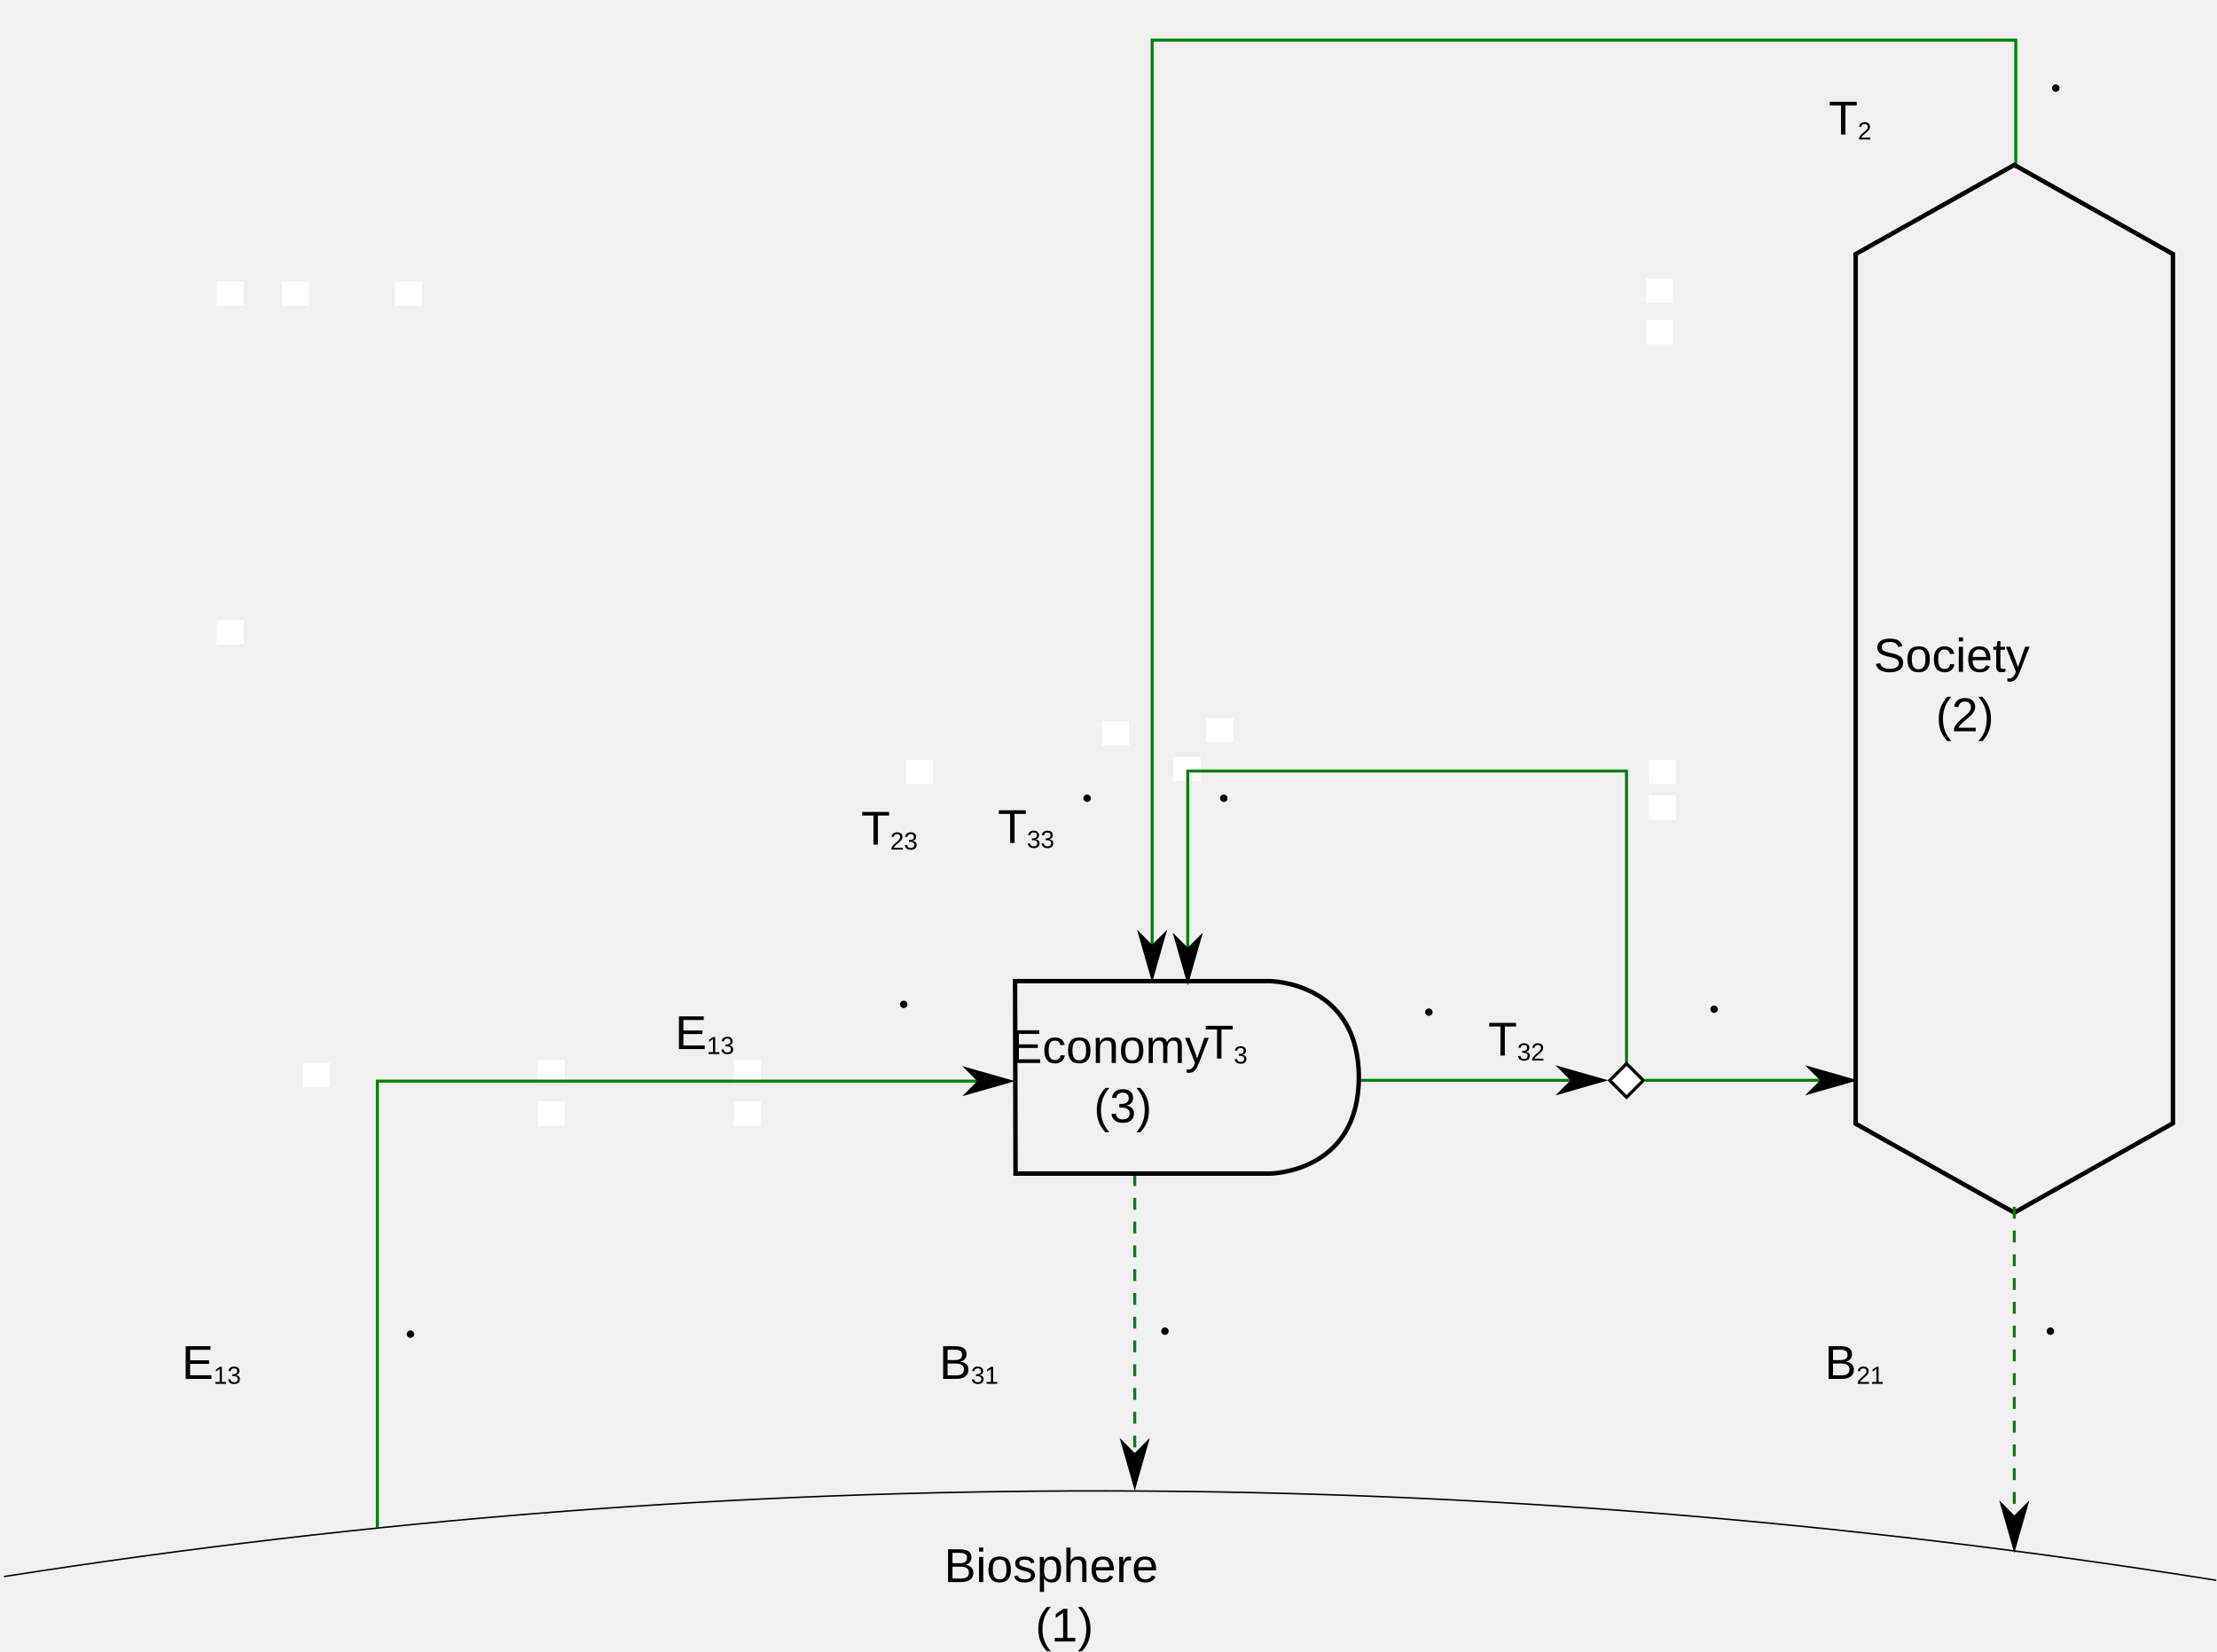
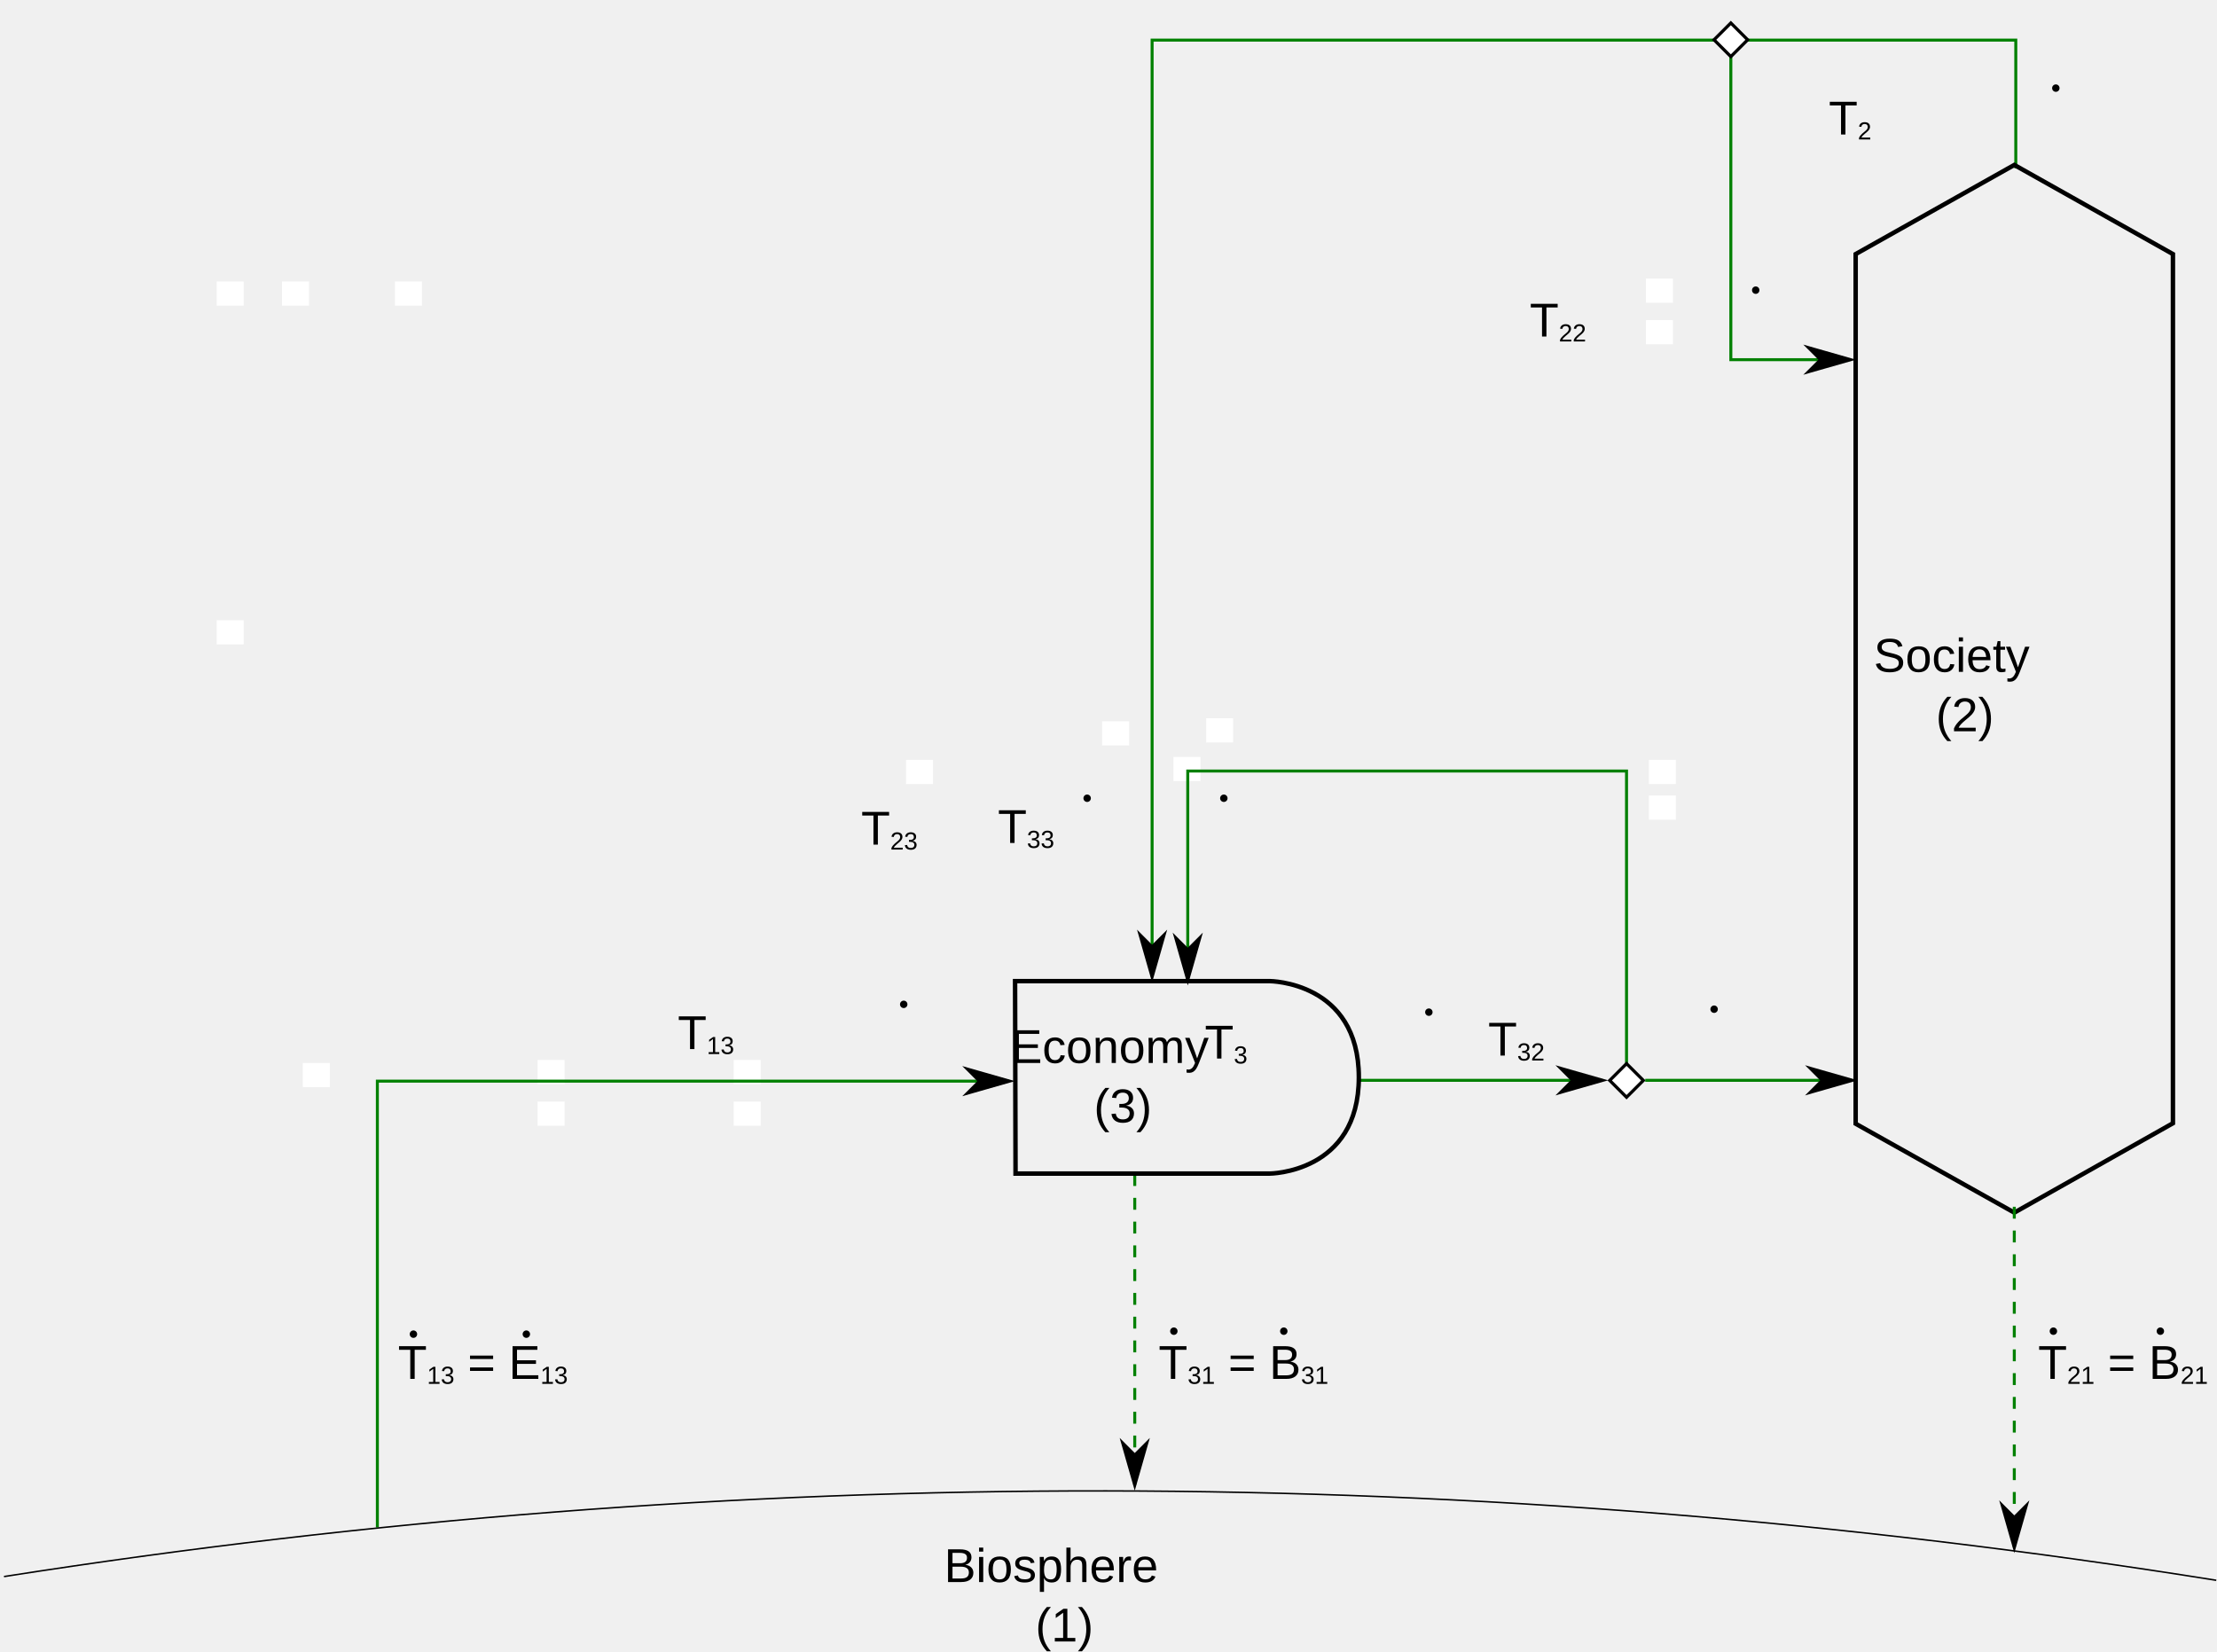
<svg xmlns="http://www.w3.org/2000/svg" version="1.1" width="1492.215" height="1111.64" id="svg2" xml:space="preserve">
  <defs id="defs6">
    <marker orient="auto" refY="0" refX="0" id="Arrow1Lstart" style="overflow:visible">
      <path id="path4143" d="M 0,0 5,-5 -12.5,0 5,5 0,0 z" style="fill-rule:evenodd;stroke:#000000;stroke-width:1pt;marker-start:none" transform="matrix(0.8,0,0,0.8,10,0)" />
    </marker>
    <marker orient="auto" refY="0" refX="0" id="Arrow1Lend" style="overflow:visible">
      <path id="path4132" d="M 0,0 5,-5 -12.5,0 5,5 0,0 z" style="fill-rule:evenodd;stroke:#000000;stroke-width:1pt;marker-start:none" transform="matrix(-0.8,0,0,-0.8,-10,0)" />
    </marker>
    <marker style="overflow:visible" id="InfiniteLineStart" refX="0" refY="0" orient="auto">
      <g id="g4065" transform="translate(-13,0)">
        <circle d="M 3.8,0 C 3.8,0.442 3.442,0.8 3,0.8 2.558,0.8 2.2,0.442 2.2,0 c 0,-0.442 0.358,-0.8 0.8,-0.8 0.442,0 0.8,0.358 0.8,0.8 z" id="circle4067" r="0.8" cy="0" cx="3" />
        <circle d="M 7.3,0 C 7.3,0.442 6.942,0.8 6.5,0.8 6.058,0.8 5.7,0.442 5.7,0 c 0,-0.442 0.358,-0.8 0.8,-0.8 0.442,0 0.8,0.358 0.8,0.8 z" id="circle4069" r="0.8" cy="0" cx="6.5" />
        <circle d="M 10.8,0 C 10.8,0.442 10.442,0.8 10,0.8 9.558,0.8 9.2,0.442 9.2,0 c 0,-0.442 0.358,-0.8 0.8,-0.8 0.442,0 0.8,0.358 0.8,0.8 z" id="circle4071" r="0.8" cy="0" cx="10" />
      </g>
    </marker>
    <marker orient="auto" refY="0" refX="0" id="InfiniteLineStart-3" style="overflow:visible">
      <g transform="translate(-13,0)" id="g4065-9">
        <circle cx="3" cy="0" r="0.8" id="circle4067-9" d="M 3.8,0 C 3.8,0.442 3.442,0.8 3,0.8 2.558,0.8 2.2,0.442 2.2,0 c 0,-0.442 0.358,-0.8 0.8,-0.8 0.442,0 0.8,0.358 0.8,0.8 z" />
        <circle cx="6.5" cy="0" r="0.8" id="circle4069-7" d="M 7.3,0 C 7.3,0.442 6.942,0.8 6.5,0.8 6.058,0.8 5.7,0.442 5.7,0 c 0,-0.442 0.358,-0.8 0.8,-0.8 0.442,0 0.8,0.358 0.8,0.8 z" />
        <circle cx="10" cy="0" r="0.8" id="circle4071-0" d="M 10.8,0 C 10.8,0.442 10.442,0.8 10,0.8 9.558,0.8 9.2,0.442 9.2,0 c 0,-0.442 0.358,-0.8 0.8,-0.8 0.442,0 0.8,0.358 0.8,0.8 z" />
      </g>
    </marker>
    <marker style="overflow:visible" id="Arrow1Lend-0" refX="0" refY="0" orient="auto">
      <path transform="matrix(-0.8,0,0,-0.8,-10,0)" style="fill-rule:evenodd;stroke:#000000;stroke-width:1pt;marker-start:none" d="M 0,0 5,-5 -12.5,0 5,5 0,0 z" id="path4132-2" />
    </marker>
    <marker style="overflow:visible" id="Arrow1Lstart-7" refX="0" refY="0" orient="auto">
      <path transform="matrix(0.8,0,0,0.8,10,0)" style="fill-rule:evenodd;stroke:#000000;stroke-width:1pt;marker-start:none" d="M 0,0 5,-5 -12.5,0 5,5 0,0 z" id="path4143-9" />
    </marker>
    <marker style="overflow:visible" id="EmptyDiamondL" refX="0" refY="0" orient="auto">
      <path transform="scale(0.8,0.8)" style="fill:#ffffff;fill-rule:evenodd;stroke:#000000;stroke-width:1pt;marker-start:none" d="M 0,-7.071 -7.071,0 0,7.071 7.071,0 0,-7.071 z" id="path4169" />
    </marker>
    <marker orient="auto" refY="0" refX="0" id="InfiniteLineStart-0" style="overflow:visible">
      <g transform="translate(-13,0)" id="g4065-5">
        <circle cx="3" cy="0" r="0.8" id="circle4067-6" d="M 3.8,0 C 3.8,0.442 3.442,0.8 3,0.8 2.558,0.8 2.2,0.442 2.2,0 c 0,-0.442 0.358,-0.8 0.8,-0.8 0.442,0 0.8,0.358 0.8,0.8 z" />
        <circle cx="6.5" cy="0" r="0.8" id="circle4069-78" d="M 7.3,0 C 7.3,0.442 6.942,0.8 6.5,0.8 6.058,0.8 5.7,0.442 5.7,0 c 0,-0.442 0.358,-0.8 0.8,-0.8 0.442,0 0.8,0.358 0.8,0.8 z" />
        <circle cx="10" cy="0" r="0.8" id="circle4071-06" d="M 10.8,0 C 10.8,0.442 10.442,0.8 10,0.8 9.558,0.8 9.2,0.442 9.2,0 c 0,-0.442 0.358,-0.8 0.8,-0.8 0.442,0 0.8,0.358 0.8,0.8 z" />
      </g>
    </marker>
    <marker style="overflow:visible" id="Arrow1Lend-7" refX="0" refY="0" orient="auto">
      <path transform="matrix(-0.8,0,0,-0.8,-10,0)" style="fill-rule:evenodd;stroke:#000000;stroke-width:1pt;marker-start:none" d="M 0,0 5,-5 -12.5,0 5,5 0,0 z" id="path4132-0" />
    </marker>
    <marker style="overflow:visible" id="Arrow1Lstart-0" refX="0" refY="0" orient="auto">
      <path transform="matrix(0.8,0,0,0.8,10,0)" style="fill-rule:evenodd;stroke:#000000;stroke-width:1pt;marker-start:none" d="M 0,0 5,-5 -12.5,0 5,5 0,0 z" id="path4143-5" />
    </marker>
  </defs>
  <g transform="matrix(1.25,0,0,-1.25,862.4153,701.1359)" id="g10">
    <g id="g12">
      <path id="path4319" d="m 395.495,470.299 0,69.01 -465.062,0 0,-504.344" style="fill:none;stroke:#008000;stroke-width:1.6;stroke-linecap:butt;stroke-linejoin:miter;stroke-opacity:1;marker-start:none;marker-end:url(#Arrow1Lend)" />
      <rect style="fill:#ffffff;fill-opacity:1;stroke:none" id="rect4743" width="14.543" height="13.012" x="-58.07" y="-153.314" transform="scale(1,-1)" />
      <path style="fill:none;stroke:#008000;stroke-width:1.6;stroke-linecap:butt;stroke-linejoin:miter;stroke-opacity:1;marker-start:url(#EmptyDiamondL);marker-end:url(#Arrow1Lend)" d="m 185.895,-20.901 0,166.61 -236.262,0 0,-112.344" id="path3112" />
      <rect style="fill:#ffffff;fill-opacity:1;stroke:none" id="rect5371" width="14.543" height="13.012" x="-400.47" y="9.886" transform="scale(1,-1)" />
      <rect style="fill:#ffffff;fill-opacity:1;stroke:none" id="rect5375" width="14.543" height="13.012" x="-294.87" y="9.886" transform="scale(1,-1)" />
      <rect transform="scale(1,-1)" y="32.286" x="-400.47" height="13.012" width="14.543" id="rect5377" style="fill:#ffffff;fill-opacity:1;stroke:none" />
      <rect transform="scale(1,-1)" y="32.286" x="-294.87" height="13.012" width="14.543" id="rect5381" style="fill:#ffffff;fill-opacity:1;stroke:none" />
      <rect transform="scale(1,-1)" y="11.486" x="-526.87" height="13.012" width="14.543" id="rect5369" style="fill:#ffffff;fill-opacity:1;stroke:none" />
      <rect style="fill:#ffffff;fill-opacity:1;stroke:none" id="rect5363" width="14.543" height="13.012" x="-538.07" y="-409.314" transform="scale(1,-1)" />
      <rect transform="scale(1,-1)" y="-409.314" x="-573.27" height="13.012" width="14.543" id="rect5365" style="fill:#ffffff;fill-opacity:1;stroke:none" />
      <rect style="fill:#ffffff;fill-opacity:1;stroke:none" id="rect5367" width="14.543" height="13.012" x="-573.27" y="-226.914" transform="scale(1,-1)" />
      <path d="m 195.957,-20.841 111.394,0" id="path6395" style="fill:none;stroke:#008000;stroke-width:1.6;stroke-linecap:butt;stroke-linejoin:miter;stroke-miterlimit:4;stroke-opacity:1;stroke-dasharray:none;marker-end:url(#Arrow1Lend-7)" />
      <rect style="fill:#ffffff;fill-opacity:1;stroke:none" id="rect4279" width="14.543" height="13.012" x="197.93" y="-132.514" transform="scale(1,-1)" />
      <rect transform="scale(1,-1)" y="-151.714" x="197.93" height="13.012" width="14.543" id="rect4277" style="fill:#ffffff;fill-opacity:1;stroke:none" />
      <rect style="fill:#ffffff;fill-opacity:1;stroke:none" id="rect4275" width="18.179" height="16.265" x="544.414" y="226.759" transform="matrix(0.8,0,0,-0.8,-637.6017,333.1218)" />
      <text transform="scale(1,-1)" id="text4115" y="291.016" x="-91.893" style="font-size:25.6px;font-style:normal;font-variant:normal;font-weight:normal;font-stretch:normal;text-align:center;line-height:125%;letter-spacing:0px;word-spacing:0px;text-anchor:middle;fill:#000000;fill-opacity:1;stroke:none;font-family:Arial;-inkscape-font-specification:Arial" xml:space="preserve">
        <tspan y="291.016" x="-91.893" id="tspan4117">Biosphere</tspan>
        <tspan y="323.016" x="-91.893" id="tspan4119">(1)</tspan>
      </text>
      <path id="path3349" d="m -146.475,-21.278 -340.262,0 0,-240.344" style="fill:none;stroke:#008000;stroke-width:1.6;stroke-linecap:butt;stroke-linejoin:miter;stroke-opacity:1;marker-start:url(#Arrow1Lstart);marker-end:none" />
-       <text transform="scale(1,-1)" id="text4782" y="181.615" x="-446.362" style="font-size:25.6px;font-style:normal;font-variant:normal;font-weight:normal;font-stretch:normal;text-align:end;line-height:125%;letter-spacing:0px;word-spacing:0px;text-anchor:end;fill:#000000;fill-opacity:1;stroke:none;font-family:Arial;-inkscape-font-specification:Arial" xml:space="preserve">
-         <tspan id="tspan3042" x="-446.362" y="181.615">E<tspan style="font-size:52%;baseline-shift:sub" id="tspan3044">13</tspan>
+       <text transform="scale(1,-1)" id="text4782" y="181.615" x="-475.646" style="font-size:25.6px;font-style:normal;font-variant:normal;font-weight:normal;font-stretch:normal;text-align:start;line-height:125%;letter-spacing:0px;word-spacing:0px;text-anchor:start;fill:#000000;fill-opacity:1;stroke:none;font-family:Arial;-inkscape-font-specification:Arial" xml:space="preserve">
+         <tspan id="tspan3042" x="-475.646" y="181.615">T<tspan style="font-size:52%;baseline-shift:sub" id="tspan3091">13</tspan> = E<tspan style="font-size:52%;text-align:start;text-anchor:start;baseline-shift:sub" id="tspan3044">13</tspan>
        </tspan>
      </text>
-       <path transform="matrix(0.07404241,0,0,-0.1031305,-455.4258,-131.7017)" d="m -155.143,250.419 c 0,10.71 -12.093,19.393 -27.012,19.393 -14.918,0 -27.012,-8.682 -27.012,-19.393 0,-10.71 12.093,-19.393 27.012,-19.393 14.918,0 27.012,8.682 27.012,19.393 z" id="path4796" style="fill:#000000;fill-opacity:1;stroke:none" />
+       <path transform="matrix(0.07404241,0,0,-0.1031305,-453.8258,-131.7017)" d="m -155.143,250.419 a 27.012,19.393 0 1 1 -54.023,0 27.012,19.393 0 1 1 54.023,0 z" id="path4796" style="fill:#000000;fill-opacity:1;stroke:none" />
      <text xml:space="preserve" style="font-size:25.6px;font-style:normal;font-variant:normal;font-weight:normal;font-stretch:normal;text-align:end;line-height:125%;letter-spacing:0px;word-spacing:0px;text-anchor:end;fill:#000000;fill-opacity:1;stroke:none;font-family:Arial;-inkscape-font-specification:Arial" x="-180.762" y="4.015" id="text4806" transform="scale(1,-1)">
-         <tspan id="tspan4808" x="-180.762" y="4.015">E<tspan style="font-size:52%;baseline-shift:sub" id="tspan4810">13</tspan>
+         <tspan id="tspan4808" x="-180.762" y="4.015">T<tspan style="font-size:52%;baseline-shift:sub" id="tspan4810">13</tspan>
        </tspan>
      </text>
      <path style="fill:#000000;fill-opacity:1;stroke:none" id="path4812" d="m -155.143,250.419 c 0,10.71 -12.093,19.393 -27.012,19.393 -14.918,0 -27.012,-8.682 -27.012,-19.393 0,-10.71 12.093,-19.393 27.012,-19.393 14.918,0 27.012,8.682 27.012,19.393 z" transform="matrix(0.07404241,0,0,-0.1031305,-189.8258,45.89831)" />
      <text xml:space="preserve" style="font-size:25.6px;font-style:normal;font-variant:normal;font-weight:normal;font-stretch:normal;text-align:center;line-height:125%;letter-spacing:0px;word-spacing:0px;text-anchor:middle;fill:#000000;fill-opacity:1;stroke:none;font-family:Arial;-inkscape-font-specification:Arial" x="392.962" y="-199.124" id="text3119" transform="scale(1,-1)">
        <tspan id="tspan3123" x="392.962" y="-199.124">Society</tspan>
        <tspan id="tspan3125" x="392.962" y="-167.124">(2)</tspan>
      </text>
      <path d="m 309.271,-44.212 0,468.3 85.42,48 85.417,-48 0,-468.047 -85.417,-48.125 z" id="path4124" style="fill:none;stroke:#000000;stroke-width:2.4;stroke-linecap:butt;stroke-linejoin:miter;stroke-miterlimit:4;stroke-opacity:1;stroke-dasharray:none" />
      <path d="m 394.689,-88.931 0,-183.394" id="path4841" style="fill:none;stroke:#008000;stroke-width:1.6;stroke-linecap:butt;stroke-linejoin:miter;stroke-miterlimit:4;stroke-opacity:1;stroke-dasharray:6.4, 6.4;stroke-dashoffset:0;marker-end:url(#Arrow1Lend)" />
-       <text transform="scale(1,-1)" id="text4843" y="181.615" x="438.294" style="font-size:25.6px;font-style:normal;font-variant:normal;font-weight:normal;font-stretch:normal;text-align:end;line-height:125%;letter-spacing:0px;word-spacing:0px;text-anchor:end;fill:#000000;fill-opacity:1;stroke:none;font-family:Arial;-inkscape-font-specification:Arial" xml:space="preserve">
-         <tspan y="181.615" x="438.294" id="tspan4845">B<tspan id="tspan4847" style="font-size:52%;baseline-shift:sub">21</tspan>
+       <text transform="scale(1,-1)" id="text4843" y="181.615" x="407.499" style="font-size:25.6px;font-style:normal;font-variant:normal;font-weight:normal;font-stretch:normal;text-align:start;line-height:125%;letter-spacing:0px;word-spacing:0px;text-anchor:start;fill:#000000;fill-opacity:1;stroke:none;font-family:Arial;-inkscape-font-specification:Arial" xml:space="preserve">
+         <tspan y="181.615" x="407.499" id="tspan4845">T<tspan style="font-size:52%;baseline-shift:sub" id="tspan3101">21</tspan> = B<tspan id="tspan4847" style="font-size:52%;text-align:start;text-anchor:start;baseline-shift:sub">21</tspan>
        </tspan>
      </text>
-       <path transform="matrix(0.07404241,0,0,-0.1031305,427.6304,-130.1017)" d="m -155.143,250.419 c 0,10.71 -12.093,19.393 -27.012,19.393 -14.918,0 -27.012,-8.682 -27.012,-19.393 0,-10.71 12.093,-19.393 27.012,-19.393 14.918,0 27.012,8.682 27.012,19.393 z" id="path4849" style="fill:#000000;fill-opacity:1;stroke:none" />
+       <path transform="matrix(0.07404241,0,0,-0.1031305,429.2304,-130.1017)" d="m -155.143,250.419 a 27.012,19.393 0 1 1 -54.023,0 27.012,19.393 0 1 1 54.023,0 z" id="path4849" style="fill:#000000;fill-opacity:1;stroke:none" />
      <path style="fill:none;stroke:#008000;stroke-width:1.6;stroke-linecap:butt;stroke-linejoin:miter;stroke-miterlimit:4;stroke-opacity:1;stroke-dasharray:6.4, 6.4;stroke-dashoffset:0;marker-end:url(#Arrow1Lend)" id="path3164" d="m -78.911,-71.331 0,-167.394" />
-       <text xml:space="preserve" style="font-size:25.6px;font-style:normal;font-variant:normal;font-weight:normal;font-stretch:normal;text-align:end;line-height:125%;letter-spacing:0px;word-spacing:0px;text-anchor:end;fill:#000000;fill-opacity:1;stroke:none;font-family:Arial;-inkscape-font-specification:Arial" x="-38.506" y="181.615" id="text3166" transform="scale(1,-1)">
-         <tspan id="tspan3168" x="-38.506" y="181.615">B<tspan style="font-size:52%;baseline-shift:sub" id="tspan3170">31</tspan>
+       <text xml:space="preserve" style="font-size:25.6px;font-style:normal;font-variant:normal;font-weight:normal;font-stretch:normal;text-align:start;line-height:125%;letter-spacing:0px;word-spacing:0px;text-anchor:start;fill:#000000;fill-opacity:1;stroke:none;font-family:Arial;-inkscape-font-specification:Arial" x="-66.1" y="181.615" id="text3166" transform="scale(1,-1)">
+         <tspan id="tspan3168" x="-66.1" y="181.615">T<tspan style="font-size:52%;baseline-shift:sub" id="tspan3095">31</tspan> = B<tspan style="font-size:52%;text-align:start;text-anchor:start;baseline-shift:sub" id="tspan3170">31</tspan>
        </tspan>
      </text>
-       <path style="fill:#000000;fill-opacity:1;stroke:none" id="path3172" d="m -155.143,250.419 c 0,10.71 -12.093,19.393 -27.012,19.393 -14.918,0 -27.012,-8.682 -27.012,-19.393 0,-10.71 12.093,-19.393 27.012,-19.393 14.918,0 27.012,8.682 27.012,19.393 z" transform="matrix(0.07404241,0,0,-0.1031305,-49.16961,-130.1017)" />
+       <path style="fill:#000000;fill-opacity:1;stroke:none" id="path3172" d="m -155.143,250.419 a 27.012,19.393 0 1 1 -54.023,0 27.012,19.393 0 1 1 54.023,0 z" transform="matrix(0.07404241,0,0,-0.1031305,-44.36961,-130.1017)" />
      <text xml:space="preserve" style="font-size:40px;font-style:normal;font-weight:normal;line-height:125%;letter-spacing:0px;word-spacing:0px;fill:#000000;fill-opacity:1;stroke:none;font-family:Sans" x="1491.808" y="664.912" id="text3105" transform="matrix(0.8,0,0,-0.8,-637.6017,333.1218)">
        <tspan id="tspan3107" x="1491.808" y="664.912" />
      </text>
      <g id="g10-3" transform="translate(1225.022,-64.78471)">
        <g id="g12-9">
          <text transform="matrix(0.8,0,0,-0.8,-637.6017,333.1218)" id="text3105-3" y="664.912" x="1491.808" style="font-size:40px;font-style:normal;font-weight:normal;line-height:125%;letter-spacing:0px;word-spacing:0px;fill:#000000;fill-opacity:1;stroke:none;font-family:Sans" xml:space="preserve">
            <tspan y="664.912" x="1491.808" id="tspan3107-8" />
          </text>
        </g>
      </g>
      <path style="fill:none;stroke:#008000;stroke-width:1.6;stroke-linecap:butt;stroke-linejoin:miter;stroke-miterlimit:4;stroke-opacity:1;stroke-dasharray:none;marker-end:url(#Arrow1Lend-7)" id="path24" d="m 40.757,-20.841 132.194,0" />
      <g id="g5963" transform="translate(-21.79792,11.2)">
        <path d="m -121.554,21.379 137.1,0 c 0,0 48,-0.209 48,-51.82 -2.6e-4,-51.611 -48,-51.817 -48,-51.817 l -136.847,0 z" id="path14" style="fill:none;stroke:#000000;stroke-width:2.4;stroke-linecap:butt;stroke-linejoin:miter;stroke-miterlimit:4;stroke-opacity:1;stroke-dasharray:none" />
        <text xml:space="preserve" style="font-size:25.6px;font-style:normal;font-variant:normal;font-weight:normal;font-stretch:normal;text-align:center;line-height:125%;letter-spacing:0px;word-spacing:0px;text-anchor:middle;fill:#000000;fill-opacity:1;stroke:none;font-family:Arial;-inkscape-font-specification:Arial" x="-31.504" y="22.689" id="text3085" transform="scale(1,-1)">
          <tspan id="tspan3089" x="-31.504" y="22.689">Economy</tspan>
          <tspan x="-31.504" y="54.689" id="tspan3115">(3)</tspan>
        </text>
      </g>
      <text transform="scale(1,-1)" id="text4981" y="9.113" x="95.607" style="font-size:25.6px;font-style:normal;font-variant:normal;font-weight:normal;font-stretch:normal;text-align:end;line-height:125%;letter-spacing:0px;word-spacing:0px;text-anchor:end;fill:#000000;fill-opacity:1;stroke:none;font-family:Arial;-inkscape-font-specification:Arial" xml:space="preserve">
        <tspan y="9.113" x="95.607" id="tspan4983">T<tspan id="tspan4985" style="font-size:52%;baseline-shift:sub">3</tspan>
        </tspan>
      </text>
      <path transform="matrix(0.07404241,0,0,-0.1031305,92.9436,41.6853)" d="m -155.143,250.419 c 0,10.71 -12.093,19.393 -27.012,19.393 -14.918,0 -27.012,-8.682 -27.012,-19.393 0,-10.71 12.093,-19.393 27.012,-19.393 14.918,0 27.012,8.682 27.012,19.393 z" id="path3125" style="fill:#000000;fill-opacity:1;stroke:none" />
      <text xml:space="preserve" style="font-size:25.6px;font-style:normal;font-variant:normal;font-weight:normal;font-stretch:normal;text-align:end;line-height:125%;letter-spacing:0px;word-spacing:0px;text-anchor:end;fill:#000000;fill-opacity:1;stroke:none;font-family:Arial;-inkscape-font-specification:Arial" x="-8.393" y="-106.972" id="text3116" transform="scale(1,-1)">
        <tspan id="tspan3118" x="-8.393" y="-106.972">T<tspan style="font-size:52%;baseline-shift:sub" id="tspan3120">33</tspan>
        </tspan>
      </text>
      <path style="fill:#000000;fill-opacity:1;stroke:none" id="path3122" d="m -155.143,250.419 c 0,10.71 -12.093,19.393 -27.012,19.393 -14.918,0 -27.012,-8.682 -27.012,-19.393 0,-10.71 12.093,-19.393 27.012,-19.393 14.918,0 27.012,8.682 27.012,19.393 z" transform="matrix(0.07404241,0,0,-0.1031305,-17.45641,156.8853)" />
      <text xml:space="preserve" style="font-size:25.6px;font-style:normal;font-variant:normal;font-weight:normal;font-stretch:normal;text-align:end;line-height:125%;letter-spacing:0px;word-spacing:0px;text-anchor:end;fill:#000000;fill-opacity:1;stroke:none;font-family:Arial;-inkscape-font-specification:Arial" x="255.607" y="7.513" id="text4223" transform="scale(1,-1)">
        <tspan id="tspan4225" x="255.607" y="7.513">T<tspan style="font-size:52%;baseline-shift:sub" id="tspan4227">32</tspan>
        </tspan>
      </text>
      <path style="fill:#000000;fill-opacity:1;stroke:none" id="path4229" d="m -155.143,250.419 c 0,10.71 -12.093,19.393 -27.012,19.393 -14.918,0 -27.012,-8.682 -27.012,-19.393 0,-10.71 12.093,-19.393 27.012,-19.393 14.918,0 27.012,8.682 27.012,19.393 z" transform="matrix(0.07404241,0,0,-0.1031305,246.5436,43.2853)" />
      <rect transform="scale(1,-1)" y="-409.314" x="-477.27" height="13.012" width="14.543" id="rect4519" style="fill:#ffffff;fill-opacity:1;stroke:none" />
      <text xml:space="preserve" style="font-size:25.6px;font-style:normal;font-variant:normal;font-weight:normal;font-stretch:normal;text-align:end;line-height:125%;letter-spacing:0px;word-spacing:0px;text-anchor:end;fill:#000000;fill-opacity:1;stroke:none;font-family:Arial;-inkscape-font-specification:Arial" x="-81.993" y="-106.087" id="text4623" transform="scale(1,-1)">
        <tspan id="tspan4625" x="-81.993" y="-106.087">T<tspan style="font-size:52%;baseline-shift:sub" id="tspan4627">23</tspan>
        </tspan>
      </text>
      <path style="fill:#000000;fill-opacity:1;stroke:none" id="path4629" d="m -155.143,250.419 c 0,10.71 -12.093,19.393 -27.012,19.393 -14.918,0 -27.012,-8.682 -27.012,-19.393 0,-10.71 12.093,-19.393 27.012,-19.393 14.918,0 27.012,8.682 27.012,19.393 z" transform="matrix(0.07404241,0,0,-0.1031305,-91.0564,156.8853)" />
      <text xml:space="preserve" style="font-size:25.6px;font-style:normal;font-variant:normal;font-weight:normal;font-stretch:normal;text-align:end;line-height:125%;letter-spacing:0px;word-spacing:0px;text-anchor:end;fill:#000000;fill-opacity:1;stroke:none;font-family:Arial;-inkscape-font-specification:Arial" x="431.607" y="-488.487" id="text4663" transform="scale(1,-1)">
        <tspan id="tspan4665" x="431.607" y="-488.487">T<tspan style="font-size:52%;baseline-shift:sub" id="tspan4667">2</tspan>
        </tspan>
      </text>
      <path style="fill:#000000;fill-opacity:1;stroke:none" id="path4669" d="m -155.143,250.419 c 0,10.71 -12.093,19.393 -27.012,19.393 -14.918,0 -27.012,-8.682 -27.012,-19.393 0,-10.71 12.093,-19.393 27.012,-19.393 14.918,0 27.012,8.682 27.012,19.393 z" transform="matrix(0.07404241,0,0,-0.1031305,430.5436,539.2853)" />
      <rect transform="scale(1,-1)" y="-410.914" x="196.33" height="13.012" width="14.543" id="rect5385" style="fill:#ffffff;fill-opacity:1;stroke:none" />
      <rect style="fill:#ffffff;fill-opacity:1;stroke:none" id="rect5387" width="14.543" height="13.012" x="196.33" y="-388.514" transform="scale(1,-1)" />
      <rect transform="scale(1,-1)" y="-174.114" x="-40.47" height="13.012" width="14.543" id="rect5405" style="fill:#ffffff;fill-opacity:1;stroke:none" />
      <rect style="fill:#ffffff;fill-opacity:1;stroke:none" id="rect5409" width="14.543" height="13.012" x="-96.47" y="-172.514" transform="scale(1,-1)" />
      <path style="fill:none;stroke:#000000;stroke-width:0.8px;stroke-linecap:butt;stroke-linejoin:miter;stroke-opacity:1" d="m -687.781,-288.069 c 394.415,61.799 791.458,61.868 1191.221,-2.005" id="path3256" />
+       <path style="fill:#000000;fill-opacity:1;stroke:none" id="path3093" d="m -155.143,250.419 a 27.012,19.393 0 1 1 -54.023,0 27.012,19.393 0 1 1 54.023,0 z" transform="matrix(0.07404241,0,0,-0.1031305,-393.0258,-131.7017)" />
+       <path transform="matrix(0.07404241,0,0,-0.1031305,14.83039,-130.1017)" d="m -155.143,250.419 a 27.012,19.393 0 1 1 -54.023,0 27.012,19.393 0 1 1 54.023,0 z" id="path3097" style="fill:#000000;fill-opacity:1;stroke:none" />
+       <path style="fill:#000000;fill-opacity:1;stroke:none" id="path3099" d="m -155.143,250.419 a 27.012,19.393 0 1 1 -54.023,0 27.012,19.393 0 1 1 54.023,0 z" transform="matrix(0.07404241,0,0,-0.1031305,486.8304,-130.1017)" />
+       <path id="path3103" d="m 242.058,539.484 0,-172.262 64.344,0" style="fill:none;stroke:#008000;stroke-width:1.6;stroke-linecap:butt;stroke-linejoin:miter;stroke-opacity:1;marker-start:url(#EmptyDiamondL);marker-end:url(#Arrow1Lend)" />
+       <text transform="scale(1,-1)" id="text3106" y="-379.687" x="278.007" style="font-size:25.6px;font-style:normal;font-variant:normal;font-weight:normal;font-stretch:normal;text-align:end;line-height:125%;letter-spacing:0px;word-spacing:0px;text-anchor:end;fill:#000000;fill-opacity:1;stroke:none;font-family:Arial;-inkscape-font-specification:Arial" xml:space="preserve">
+         <tspan y="-379.687" x="278.007" id="tspan3108">T<tspan id="tspan3110" style="font-size:52%;baseline-shift:sub">22</tspan>
+         </tspan>
+       </text>
+       <path transform="matrix(0.07404241,0,0,-0.1031305,268.9436,430.4853)" d="m -155.143,250.419 a 27.012,19.393 0 1 1 -54.023,0 27.012,19.393 0 1 1 54.023,0 z" id="path3113" style="fill:#000000;fill-opacity:1;stroke:none" />
    </g>
  </g>
</svg>
